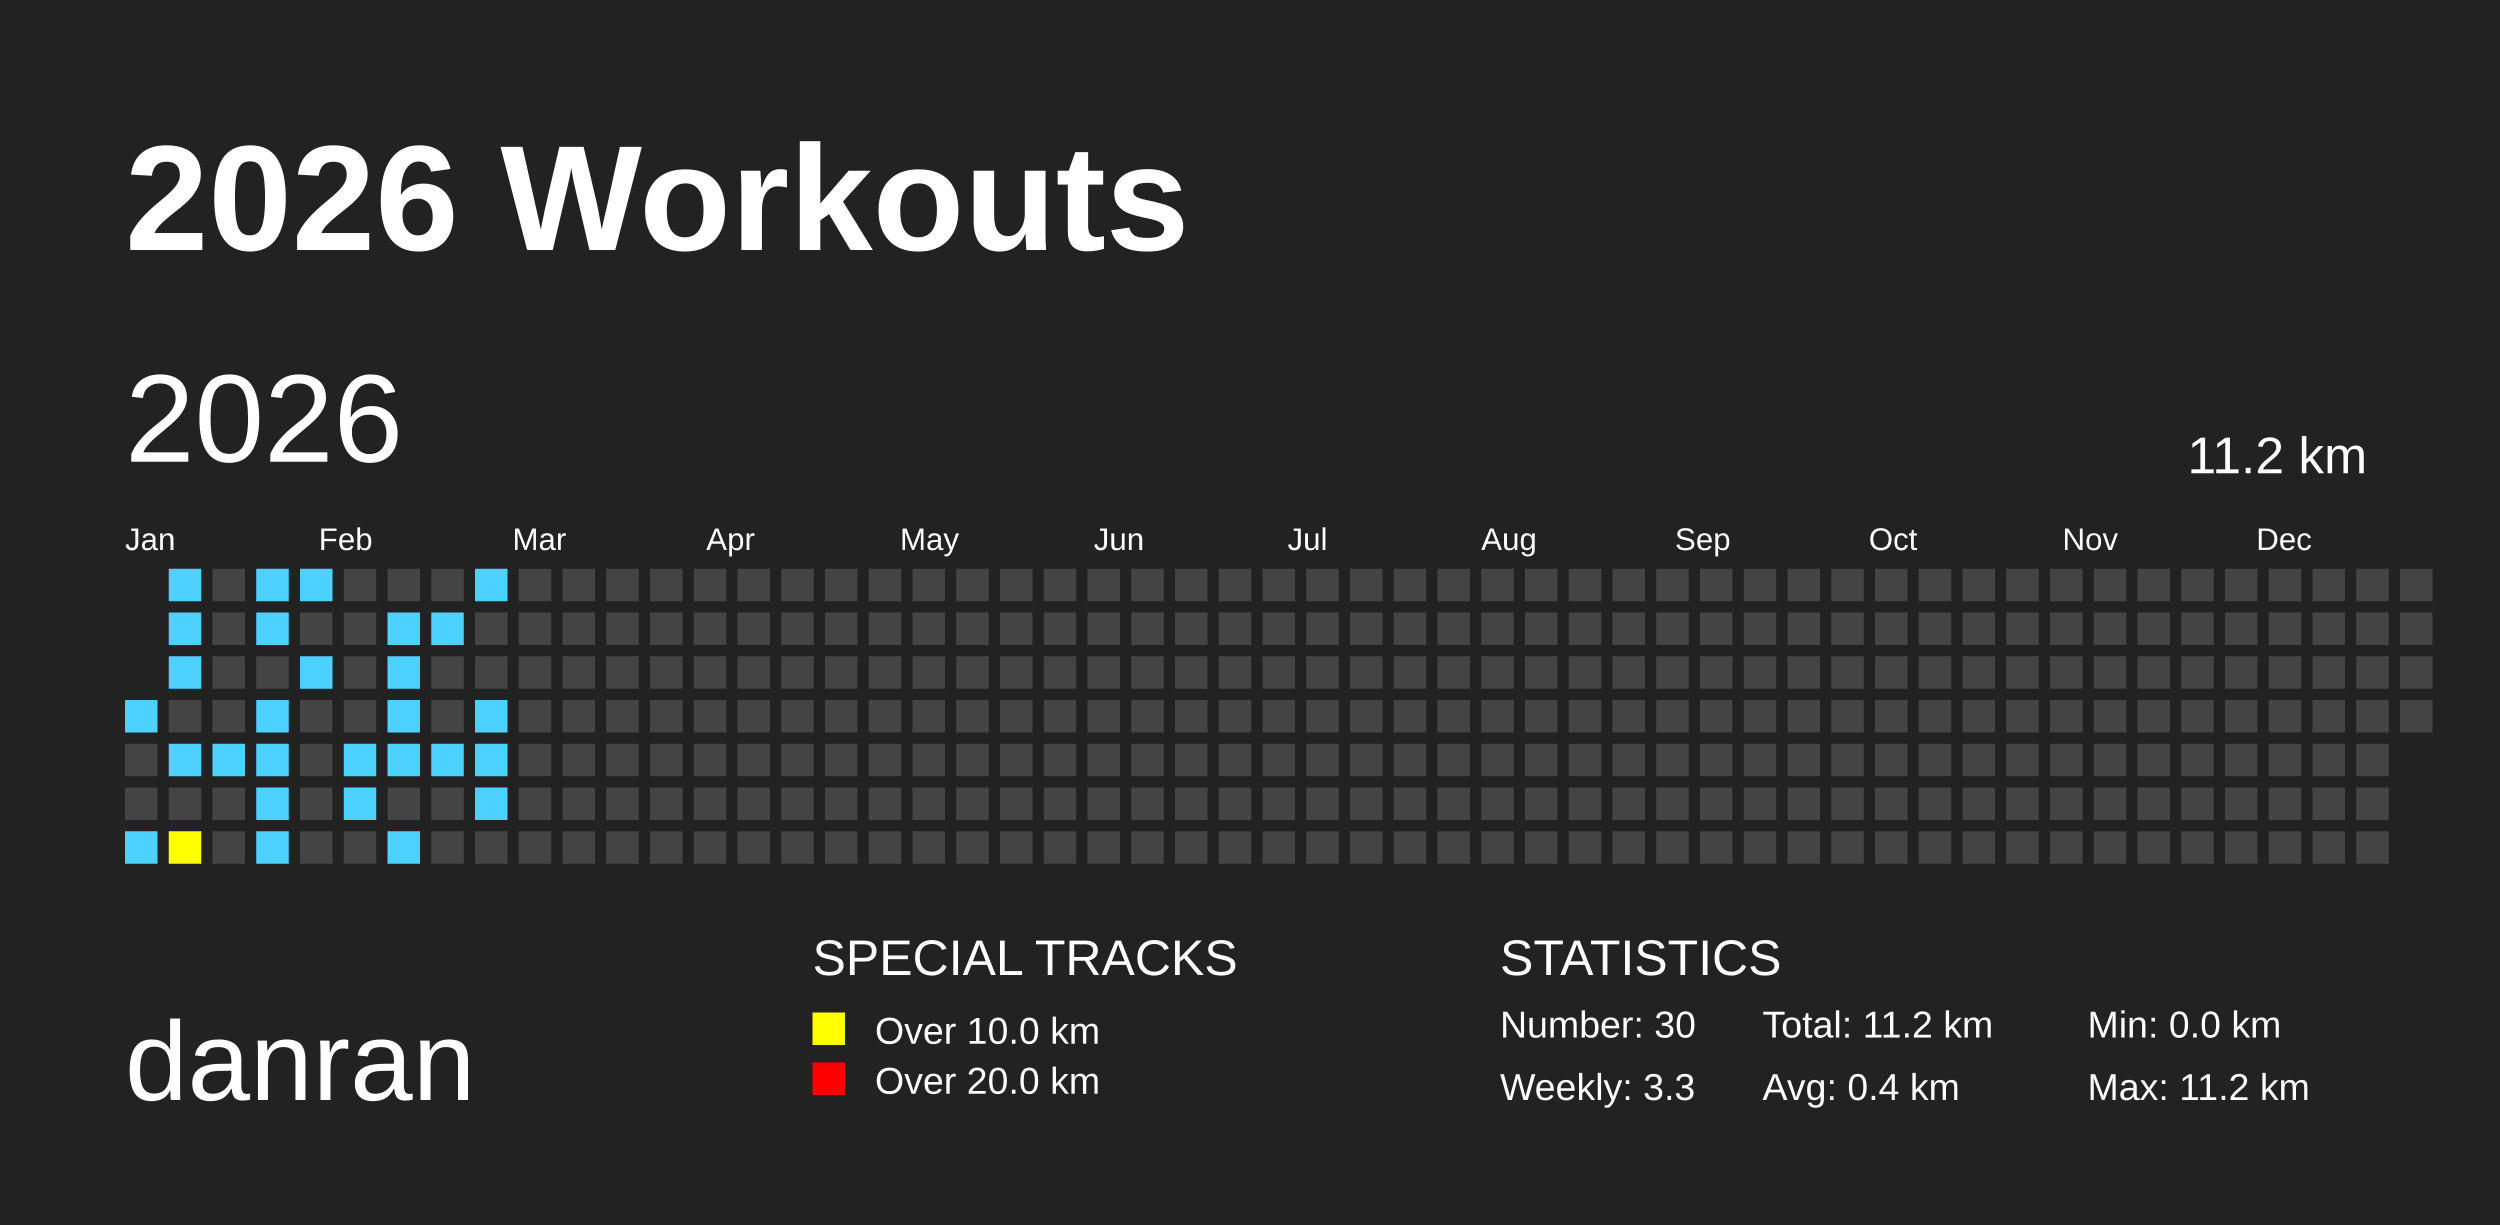
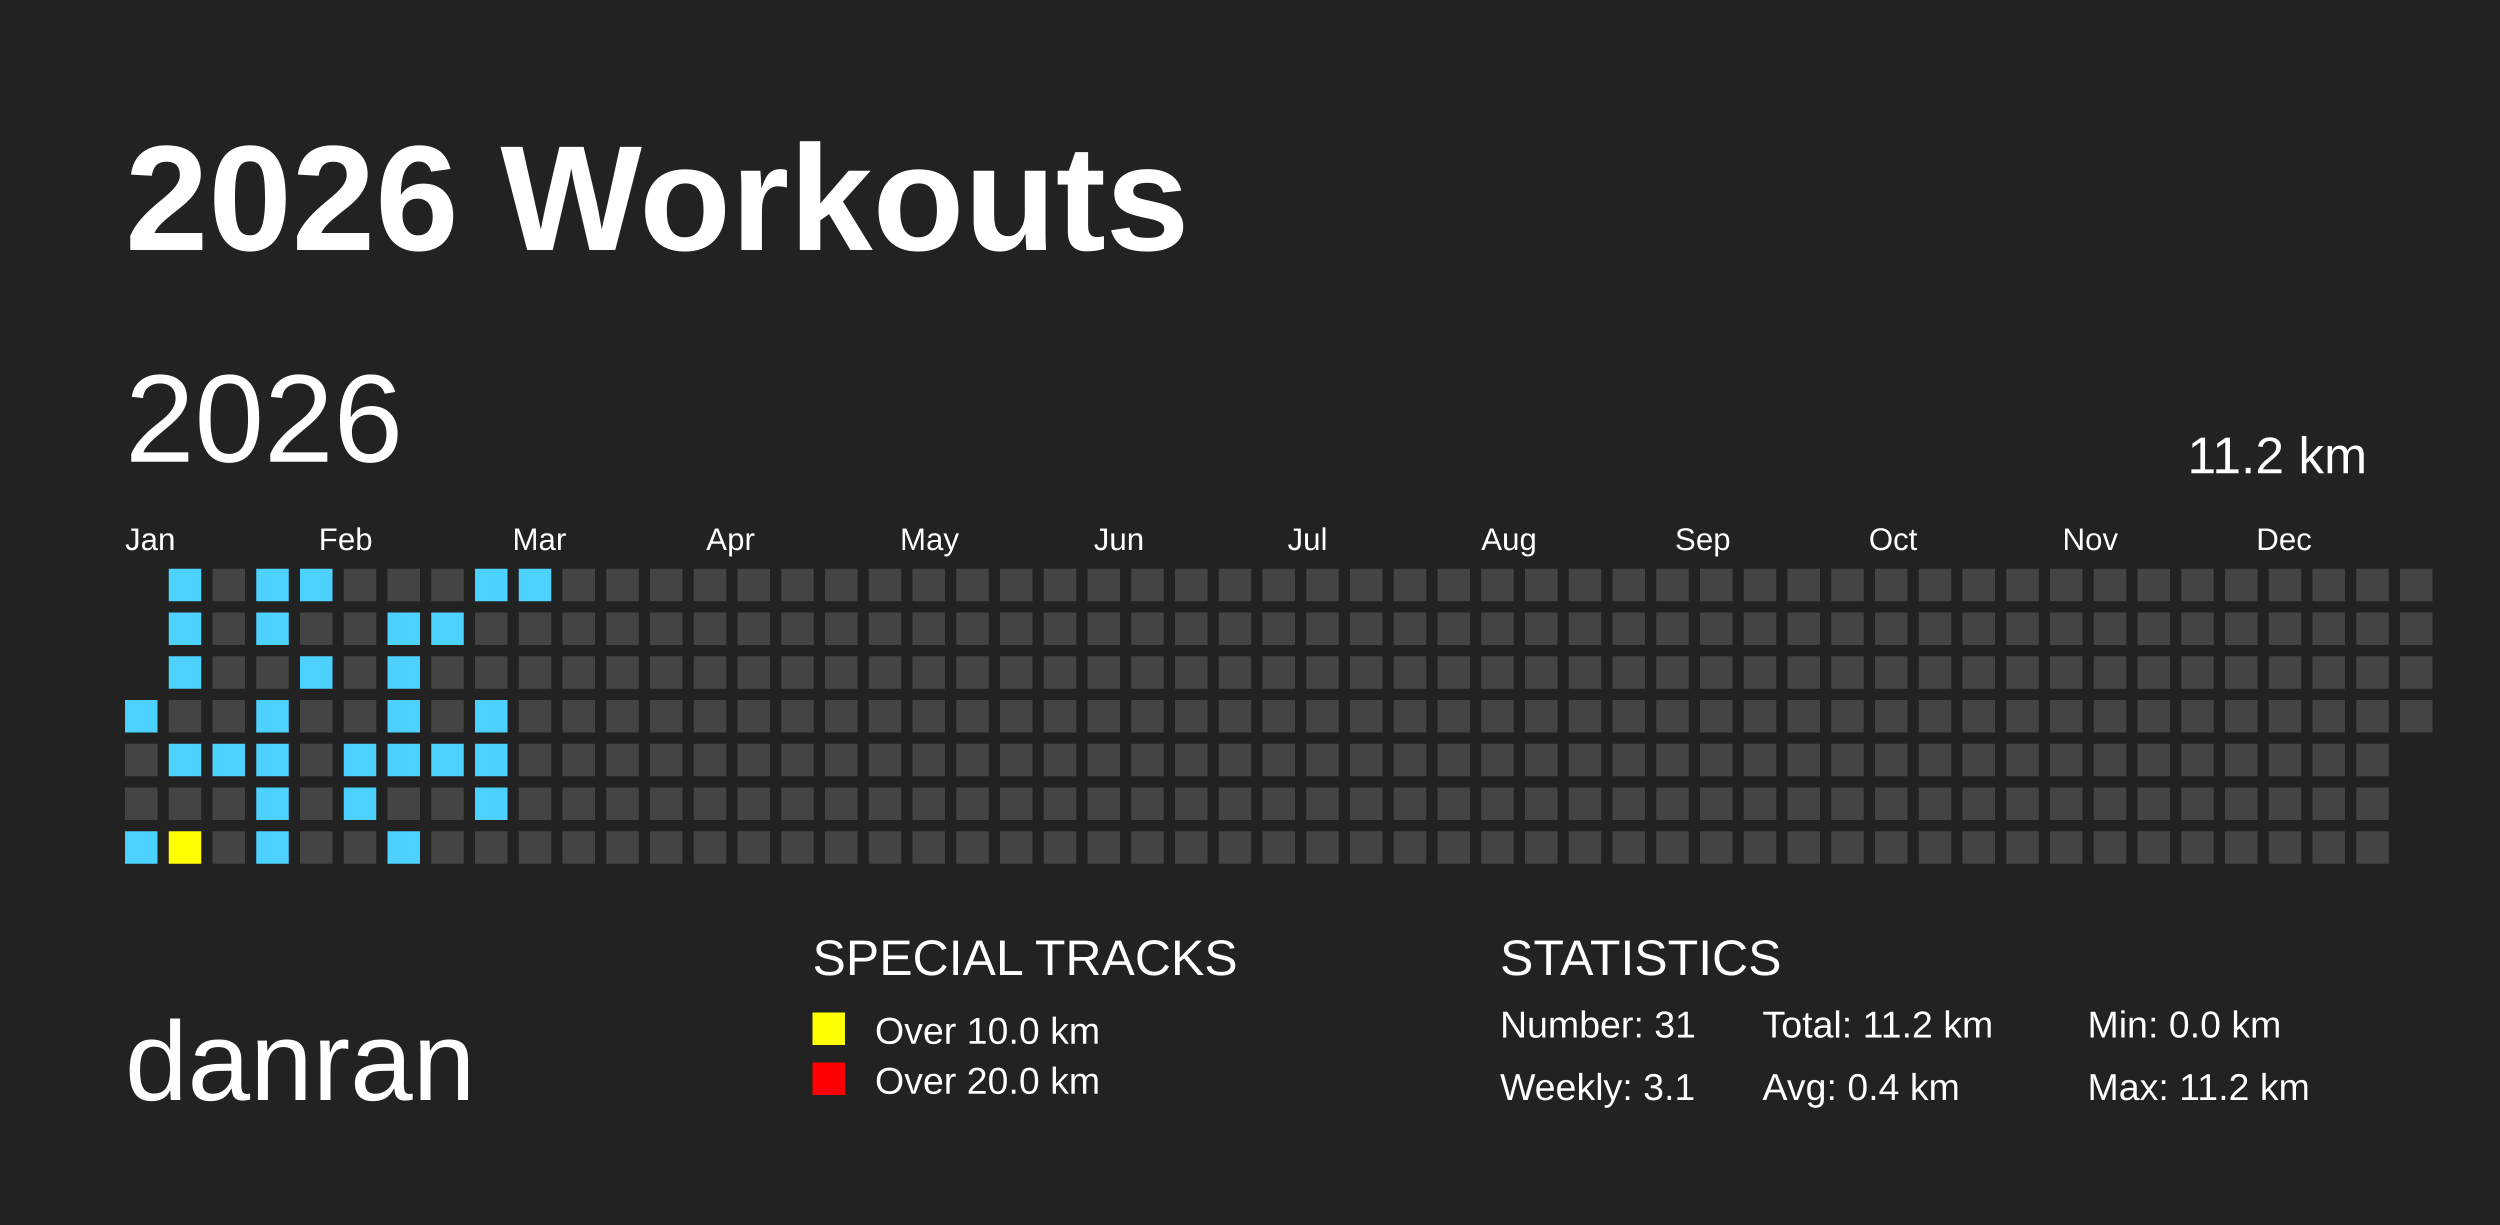
<svg xmlns="http://www.w3.org/2000/svg" baseProfile="full" height="98mm" version="1.1" viewBox="0,0,200,98" width="200mm">
  <defs />
  <rect fill="#222222" height="98" width="200" x="0" y="0" />
  <text fill="#FFFFFF" style="font-size:12px; font-family:Arial; font-weight:bold;" x="10" y="20">2026 Workouts</text>
  <text fill="#FFFFFF" style="font-size:9px; font-family:Arial" x="10" y="88">danran</text>
  <text fill="#FFFFFF" style="font-size:4px; font-family:Arial" x="65" y="78">SPECIAL TRACKS</text>
  <rect fill="yellow" height="2.6" width="2.6" x="65" y="81" />
  <text fill="#FFFFFF" style="font-size:3px; font-family:Arial" x="70" y="83.5">Over 10.0 km</text>
  <rect fill="red" height="2.6" width="2.6" x="65" y="85" />
  <text fill="#FFFFFF" style="font-size:3px; font-family:Arial" x="70" y="87.5">Over 20.0 km</text>
  <text fill="#FFFFFF" style="font-size:4px; font-family:Arial" x="120" y="78">STATISTICS</text>
-   <text fill="#FFFFFF" style="font-size:3px; font-family:Arial" x="120" y="83">Number: 30</text>
-   <text fill="#FFFFFF" style="font-size:3px; font-family:Arial" x="120" y="88">Weekly: 3.3</text>
+   <text fill="#FFFFFF" style="font-size:3px; font-family:Arial" x="120" y="83">Number: 31</text>
+   <text fill="#FFFFFF" style="font-size:3px; font-family:Arial" x="120" y="88">Weekly: 3.1</text>
  <text fill="#FFFFFF" style="font-size:3px; font-family:Arial" x="141" y="83">Total: 11.2 km</text>
  <text fill="#FFFFFF" style="font-size:3px; font-family:Arial" x="141" y="88">Avg: 0.4 km</text>
  <text fill="#FFFFFF" style="font-size:3px; font-family:Arial" x="167" y="83">Min: 0.0 km</text>
  <text fill="#FFFFFF" style="font-size:3px; font-family:Arial" x="167" y="88">Max: 11.2 km</text>
  <text dominant-baseline="hanging" fill="#FFFFFF" style="font-size:10.0px; font-family:Arial;" x="10" y="30">2026</text>
  <text dominant-baseline="hanging" fill="#FFFFFF" style="font-size:4.125px; font-family:Arial;" x="175" y="35">11.2 km</text>
  <text fill="#FFFFFF" style="font-size:2.5px; font-family:Arial" x="10.0" y="44">Jan</text>
  <text fill="#FFFFFF" style="font-size:2.5px; font-family:Arial" x="25.5" y="44">Feb</text>
  <text fill="#FFFFFF" style="font-size:2.5px; font-family:Arial" x="41.0" y="44">Mar</text>
  <text fill="#FFFFFF" style="font-size:2.5px; font-family:Arial" x="56.5" y="44">Apr</text>
  <text fill="#FFFFFF" style="font-size:2.5px; font-family:Arial" x="72.0" y="44">May</text>
  <text fill="#FFFFFF" style="font-size:2.5px; font-family:Arial" x="87.5" y="44">Jun</text>
  <text fill="#FFFFFF" style="font-size:2.5px; font-family:Arial" x="103.0" y="44">Jul</text>
  <text fill="#FFFFFF" style="font-size:2.5px; font-family:Arial" x="118.5" y="44">Aug</text>
  <text fill="#FFFFFF" style="font-size:2.5px; font-family:Arial" x="134.0" y="44">Sep</text>
  <text fill="#FFFFFF" style="font-size:2.5px; font-family:Arial" x="149.5" y="44">Oct</text>
  <text fill="#FFFFFF" style="font-size:2.5px; font-family:Arial" x="165.0" y="44">Nov</text>
  <text fill="#FFFFFF" style="font-size:2.5px; font-family:Arial" x="180.5" y="44">Dec</text>
  <rect fill="#4DD2FF" height="2.6" width="2.6" x="10.0" y="56.0" />
  <rect fill="#444444" height="2.6" width="2.6" x="10.0" y="59.5" />
  <rect fill="#444444" height="2.6" width="2.6" x="10.0" y="63.0" />
  <rect fill="#4DD2FF" height="2.6" width="2.6" x="10.0" y="66.5" />
  <rect fill="#4DD2FF" height="2.6" width="2.6" x="13.5" y="45.5" />
  <rect fill="#4DD2FF" height="2.6" width="2.6" x="13.5" y="49.0" />
  <rect fill="#4DD2FF" height="2.6" width="2.6" x="13.5" y="52.5" />
  <rect fill="#444444" height="2.6" width="2.6" x="13.5" y="56.0" />
  <rect fill="#4DD2FF" height="2.6" width="2.6" x="13.5" y="59.5" />
  <rect fill="#444444" height="2.6" width="2.6" x="13.5" y="63.0" />
  <rect fill="yellow" height="2.6" width="2.6" x="13.5" y="66.5" />
  <rect fill="#444444" height="2.6" width="2.6" x="17.0" y="45.5" />
  <rect fill="#444444" height="2.6" width="2.6" x="17.0" y="49.0" />
  <rect fill="#444444" height="2.6" width="2.6" x="17.0" y="52.5" />
  <rect fill="#444444" height="2.6" width="2.6" x="17.0" y="56.0" />
  <rect fill="#4DD2FF" height="2.6" width="2.6" x="17.0" y="59.5" />
  <rect fill="#444444" height="2.6" width="2.6" x="17.0" y="63.0" />
  <rect fill="#444444" height="2.6" width="2.6" x="17.0" y="66.5" />
  <rect fill="#4DD2FF" height="2.6" width="2.6" x="20.5" y="45.5" />
  <rect fill="#4DD2FF" height="2.6" width="2.6" x="20.5" y="49.0" />
  <rect fill="#444444" height="2.6" width="2.6" x="20.5" y="52.5" />
  <rect fill="#4DD2FF" height="2.6" width="2.6" x="20.5" y="56.0" />
  <rect fill="#4DD2FF" height="2.6" width="2.6" x="20.5" y="59.5" />
  <rect fill="#4DD2FF" height="2.6" width="2.6" x="20.5" y="63.0" />
  <rect fill="#4DD2FF" height="2.6" width="2.6" x="20.5" y="66.5" />
  <rect fill="#4DD2FF" height="2.6" width="2.6" x="24.0" y="45.5" />
  <rect fill="#444444" height="2.6" width="2.6" x="24.0" y="49.0" />
  <rect fill="#4DD2FF" height="2.6" width="2.6" x="24.0" y="52.5" />
  <rect fill="#444444" height="2.6" width="2.6" x="24.0" y="56.0" />
  <rect fill="#444444" height="2.6" width="2.6" x="24.0" y="59.5" />
  <rect fill="#444444" height="2.6" width="2.6" x="24.0" y="63.0" />
  <rect fill="#444444" height="2.6" width="2.6" x="24.0" y="66.5" />
  <rect fill="#444444" height="2.6" width="2.6" x="27.5" y="45.5" />
  <rect fill="#444444" height="2.6" width="2.6" x="27.5" y="49.0" />
  <rect fill="#444444" height="2.6" width="2.6" x="27.5" y="52.5" />
  <rect fill="#444444" height="2.6" width="2.6" x="27.5" y="56.0" />
  <rect fill="#4DD2FF" height="2.6" width="2.6" x="27.5" y="59.5" />
  <rect fill="#4DD2FF" height="2.6" width="2.6" x="27.5" y="63.0" />
  <rect fill="#444444" height="2.6" width="2.6" x="27.5" y="66.5" />
  <rect fill="#444444" height="2.6" width="2.6" x="31.0" y="45.5" />
  <rect fill="#4DD2FF" height="2.6" width="2.6" x="31.0" y="49.0" />
  <rect fill="#4DD2FF" height="2.6" width="2.6" x="31.0" y="52.5" />
  <rect fill="#4DD2FF" height="2.6" width="2.6" x="31.0" y="56.0" />
  <rect fill="#4DD2FF" height="2.6" width="2.6" x="31.0" y="59.5" />
  <rect fill="#444444" height="2.6" width="2.6" x="31.0" y="63.0" />
  <rect fill="#4DD2FF" height="2.6" width="2.6" x="31.0" y="66.5" />
  <rect fill="#444444" height="2.6" width="2.6" x="34.5" y="45.5" />
  <rect fill="#4DD2FF" height="2.6" width="2.6" x="34.5" y="49.0" />
  <rect fill="#444444" height="2.6" width="2.6" x="34.5" y="52.5" />
  <rect fill="#444444" height="2.6" width="2.6" x="34.5" y="56.0" />
  <rect fill="#4DD2FF" height="2.6" width="2.6" x="34.5" y="59.5" />
  <rect fill="#444444" height="2.6" width="2.6" x="34.5" y="63.0" />
  <rect fill="#444444" height="2.6" width="2.6" x="34.5" y="66.5" />
  <rect fill="#4DD2FF" height="2.6" width="2.6" x="38.0" y="45.5" />
  <rect fill="#444444" height="2.6" width="2.6" x="38.0" y="49.0" />
  <rect fill="#444444" height="2.6" width="2.6" x="38.0" y="52.5" />
  <rect fill="#4DD2FF" height="2.6" width="2.6" x="38.0" y="56.0" />
  <rect fill="#4DD2FF" height="2.6" width="2.6" x="38.0" y="59.5" />
  <rect fill="#4DD2FF" height="2.6" width="2.6" x="38.0" y="63.0" />
  <rect fill="#444444" height="2.6" width="2.6" x="38.0" y="66.5" />
-   <rect fill="#444444" height="2.6" width="2.6" x="41.5" y="45.5" />
+   <rect fill="#4DD2FF" height="2.6" width="2.6" x="41.5" y="45.5" />
  <rect fill="#444444" height="2.6" width="2.6" x="41.5" y="49.0" />
  <rect fill="#444444" height="2.6" width="2.6" x="41.5" y="52.5" />
  <rect fill="#444444" height="2.6" width="2.6" x="41.5" y="56.0" />
  <rect fill="#444444" height="2.6" width="2.6" x="41.5" y="59.5" />
  <rect fill="#444444" height="2.6" width="2.6" x="41.5" y="63.0" />
  <rect fill="#444444" height="2.6" width="2.6" x="41.5" y="66.5" />
  <rect fill="#444444" height="2.6" width="2.6" x="45.0" y="45.5" />
  <rect fill="#444444" height="2.6" width="2.6" x="45.0" y="49.0" />
  <rect fill="#444444" height="2.6" width="2.6" x="45.0" y="52.5" />
  <rect fill="#444444" height="2.6" width="2.6" x="45.0" y="56.0" />
  <rect fill="#444444" height="2.6" width="2.6" x="45.0" y="59.5" />
  <rect fill="#444444" height="2.6" width="2.6" x="45.0" y="63.0" />
  <rect fill="#444444" height="2.6" width="2.6" x="45.0" y="66.5" />
  <rect fill="#444444" height="2.6" width="2.6" x="48.5" y="45.5" />
  <rect fill="#444444" height="2.6" width="2.6" x="48.5" y="49.0" />
  <rect fill="#444444" height="2.6" width="2.6" x="48.5" y="52.5" />
  <rect fill="#444444" height="2.6" width="2.6" x="48.5" y="56.0" />
  <rect fill="#444444" height="2.6" width="2.6" x="48.5" y="59.5" />
  <rect fill="#444444" height="2.6" width="2.6" x="48.5" y="63.0" />
  <rect fill="#444444" height="2.6" width="2.6" x="48.5" y="66.5" />
  <rect fill="#444444" height="2.6" width="2.6" x="52.0" y="45.5" />
  <rect fill="#444444" height="2.6" width="2.6" x="52.0" y="49.0" />
  <rect fill="#444444" height="2.6" width="2.6" x="52.0" y="52.5" />
  <rect fill="#444444" height="2.6" width="2.6" x="52.0" y="56.0" />
  <rect fill="#444444" height="2.6" width="2.6" x="52.0" y="59.5" />
  <rect fill="#444444" height="2.6" width="2.6" x="52.0" y="63.0" />
  <rect fill="#444444" height="2.6" width="2.6" x="52.0" y="66.5" />
  <rect fill="#444444" height="2.6" width="2.6" x="55.5" y="45.5" />
  <rect fill="#444444" height="2.6" width="2.6" x="55.5" y="49.0" />
  <rect fill="#444444" height="2.6" width="2.6" x="55.5" y="52.5" />
  <rect fill="#444444" height="2.6" width="2.6" x="55.5" y="56.0" />
  <rect fill="#444444" height="2.6" width="2.6" x="55.5" y="59.5" />
  <rect fill="#444444" height="2.6" width="2.6" x="55.5" y="63.0" />
  <rect fill="#444444" height="2.6" width="2.6" x="55.5" y="66.5" />
  <rect fill="#444444" height="2.6" width="2.6" x="59.0" y="45.5" />
  <rect fill="#444444" height="2.6" width="2.6" x="59.0" y="49.0" />
  <rect fill="#444444" height="2.6" width="2.6" x="59.0" y="52.5" />
  <rect fill="#444444" height="2.6" width="2.6" x="59.0" y="56.0" />
  <rect fill="#444444" height="2.6" width="2.6" x="59.0" y="59.5" />
  <rect fill="#444444" height="2.6" width="2.6" x="59.0" y="63.0" />
  <rect fill="#444444" height="2.6" width="2.6" x="59.0" y="66.5" />
  <rect fill="#444444" height="2.6" width="2.6" x="62.5" y="45.5" />
  <rect fill="#444444" height="2.6" width="2.6" x="62.5" y="49.0" />
  <rect fill="#444444" height="2.6" width="2.6" x="62.5" y="52.5" />
  <rect fill="#444444" height="2.6" width="2.6" x="62.5" y="56.0" />
  <rect fill="#444444" height="2.6" width="2.6" x="62.5" y="59.5" />
  <rect fill="#444444" height="2.6" width="2.6" x="62.5" y="63.0" />
  <rect fill="#444444" height="2.6" width="2.6" x="62.5" y="66.5" />
  <rect fill="#444444" height="2.6" width="2.6" x="66.0" y="45.5" />
  <rect fill="#444444" height="2.6" width="2.6" x="66.0" y="49.0" />
  <rect fill="#444444" height="2.6" width="2.6" x="66.0" y="52.5" />
  <rect fill="#444444" height="2.6" width="2.6" x="66.0" y="56.0" />
  <rect fill="#444444" height="2.6" width="2.6" x="66.0" y="59.5" />
  <rect fill="#444444" height="2.6" width="2.6" x="66.0" y="63.0" />
  <rect fill="#444444" height="2.6" width="2.6" x="66.0" y="66.5" />
  <rect fill="#444444" height="2.6" width="2.6" x="69.5" y="45.5" />
  <rect fill="#444444" height="2.6" width="2.6" x="69.5" y="49.0" />
  <rect fill="#444444" height="2.6" width="2.6" x="69.5" y="52.5" />
  <rect fill="#444444" height="2.6" width="2.6" x="69.5" y="56.0" />
  <rect fill="#444444" height="2.6" width="2.6" x="69.5" y="59.5" />
  <rect fill="#444444" height="2.6" width="2.6" x="69.5" y="63.0" />
  <rect fill="#444444" height="2.6" width="2.6" x="69.5" y="66.5" />
  <rect fill="#444444" height="2.6" width="2.6" x="73.0" y="45.5" />
  <rect fill="#444444" height="2.6" width="2.6" x="73.0" y="49.0" />
  <rect fill="#444444" height="2.6" width="2.6" x="73.0" y="52.5" />
  <rect fill="#444444" height="2.6" width="2.6" x="73.0" y="56.0" />
  <rect fill="#444444" height="2.6" width="2.6" x="73.0" y="59.5" />
  <rect fill="#444444" height="2.6" width="2.6" x="73.0" y="63.0" />
  <rect fill="#444444" height="2.6" width="2.6" x="73.0" y="66.5" />
  <rect fill="#444444" height="2.6" width="2.6" x="76.5" y="45.5" />
  <rect fill="#444444" height="2.6" width="2.6" x="76.5" y="49.0" />
  <rect fill="#444444" height="2.6" width="2.6" x="76.5" y="52.5" />
  <rect fill="#444444" height="2.6" width="2.6" x="76.5" y="56.0" />
  <rect fill="#444444" height="2.6" width="2.6" x="76.5" y="59.5" />
  <rect fill="#444444" height="2.6" width="2.6" x="76.5" y="63.0" />
  <rect fill="#444444" height="2.6" width="2.6" x="76.5" y="66.5" />
  <rect fill="#444444" height="2.6" width="2.6" x="80.0" y="45.5" />
  <rect fill="#444444" height="2.6" width="2.6" x="80.0" y="49.0" />
  <rect fill="#444444" height="2.6" width="2.6" x="80.0" y="52.5" />
  <rect fill="#444444" height="2.6" width="2.6" x="80.0" y="56.0" />
  <rect fill="#444444" height="2.6" width="2.6" x="80.0" y="59.5" />
  <rect fill="#444444" height="2.6" width="2.6" x="80.0" y="63.0" />
  <rect fill="#444444" height="2.6" width="2.6" x="80.0" y="66.5" />
  <rect fill="#444444" height="2.6" width="2.6" x="83.5" y="45.5" />
  <rect fill="#444444" height="2.6" width="2.6" x="83.5" y="49.0" />
  <rect fill="#444444" height="2.6" width="2.6" x="83.5" y="52.5" />
  <rect fill="#444444" height="2.6" width="2.6" x="83.5" y="56.0" />
  <rect fill="#444444" height="2.6" width="2.6" x="83.5" y="59.5" />
  <rect fill="#444444" height="2.6" width="2.6" x="83.5" y="63.0" />
  <rect fill="#444444" height="2.6" width="2.6" x="83.5" y="66.5" />
  <rect fill="#444444" height="2.6" width="2.6" x="87.0" y="45.5" />
  <rect fill="#444444" height="2.6" width="2.6" x="87.0" y="49.0" />
  <rect fill="#444444" height="2.6" width="2.6" x="87.0" y="52.5" />
  <rect fill="#444444" height="2.6" width="2.6" x="87.0" y="56.0" />
  <rect fill="#444444" height="2.6" width="2.6" x="87.0" y="59.5" />
  <rect fill="#444444" height="2.6" width="2.6" x="87.0" y="63.0" />
  <rect fill="#444444" height="2.6" width="2.6" x="87.0" y="66.5" />
  <rect fill="#444444" height="2.6" width="2.6" x="90.5" y="45.5" />
  <rect fill="#444444" height="2.6" width="2.6" x="90.5" y="49.0" />
  <rect fill="#444444" height="2.6" width="2.6" x="90.5" y="52.5" />
  <rect fill="#444444" height="2.6" width="2.6" x="90.5" y="56.0" />
  <rect fill="#444444" height="2.6" width="2.6" x="90.5" y="59.5" />
  <rect fill="#444444" height="2.6" width="2.6" x="90.5" y="63.0" />
  <rect fill="#444444" height="2.6" width="2.6" x="90.5" y="66.5" />
  <rect fill="#444444" height="2.6" width="2.6" x="94.0" y="45.5" />
  <rect fill="#444444" height="2.6" width="2.6" x="94.0" y="49.0" />
  <rect fill="#444444" height="2.6" width="2.6" x="94.0" y="52.5" />
  <rect fill="#444444" height="2.6" width="2.6" x="94.0" y="56.0" />
  <rect fill="#444444" height="2.6" width="2.6" x="94.0" y="59.5" />
  <rect fill="#444444" height="2.6" width="2.6" x="94.0" y="63.0" />
  <rect fill="#444444" height="2.6" width="2.6" x="94.0" y="66.5" />
  <rect fill="#444444" height="2.6" width="2.6" x="97.5" y="45.5" />
  <rect fill="#444444" height="2.6" width="2.6" x="97.5" y="49.0" />
  <rect fill="#444444" height="2.6" width="2.6" x="97.5" y="52.5" />
  <rect fill="#444444" height="2.6" width="2.6" x="97.5" y="56.0" />
  <rect fill="#444444" height="2.6" width="2.6" x="97.5" y="59.5" />
  <rect fill="#444444" height="2.6" width="2.6" x="97.5" y="63.0" />
  <rect fill="#444444" height="2.6" width="2.6" x="97.5" y="66.5" />
  <rect fill="#444444" height="2.6" width="2.6" x="101.0" y="45.5" />
  <rect fill="#444444" height="2.6" width="2.6" x="101.0" y="49.0" />
  <rect fill="#444444" height="2.6" width="2.6" x="101.0" y="52.5" />
  <rect fill="#444444" height="2.6" width="2.6" x="101.0" y="56.0" />
  <rect fill="#444444" height="2.6" width="2.6" x="101.0" y="59.5" />
  <rect fill="#444444" height="2.6" width="2.6" x="101.0" y="63.0" />
  <rect fill="#444444" height="2.6" width="2.6" x="101.0" y="66.5" />
  <rect fill="#444444" height="2.6" width="2.6" x="104.5" y="45.5" />
  <rect fill="#444444" height="2.6" width="2.6" x="104.5" y="49.0" />
  <rect fill="#444444" height="2.6" width="2.6" x="104.5" y="52.5" />
  <rect fill="#444444" height="2.6" width="2.6" x="104.5" y="56.0" />
  <rect fill="#444444" height="2.6" width="2.6" x="104.5" y="59.5" />
  <rect fill="#444444" height="2.6" width="2.6" x="104.5" y="63.0" />
  <rect fill="#444444" height="2.6" width="2.6" x="104.5" y="66.5" />
  <rect fill="#444444" height="2.6" width="2.6" x="108.0" y="45.5" />
  <rect fill="#444444" height="2.6" width="2.6" x="108.0" y="49.0" />
  <rect fill="#444444" height="2.6" width="2.6" x="108.0" y="52.5" />
  <rect fill="#444444" height="2.6" width="2.6" x="108.0" y="56.0" />
  <rect fill="#444444" height="2.6" width="2.6" x="108.0" y="59.5" />
  <rect fill="#444444" height="2.6" width="2.6" x="108.0" y="63.0" />
  <rect fill="#444444" height="2.6" width="2.6" x="108.0" y="66.5" />
  <rect fill="#444444" height="2.6" width="2.6" x="111.5" y="45.5" />
  <rect fill="#444444" height="2.6" width="2.6" x="111.5" y="49.0" />
  <rect fill="#444444" height="2.6" width="2.6" x="111.5" y="52.5" />
  <rect fill="#444444" height="2.6" width="2.6" x="111.5" y="56.0" />
  <rect fill="#444444" height="2.6" width="2.6" x="111.5" y="59.5" />
  <rect fill="#444444" height="2.6" width="2.6" x="111.5" y="63.0" />
  <rect fill="#444444" height="2.6" width="2.6" x="111.5" y="66.5" />
  <rect fill="#444444" height="2.6" width="2.6" x="115.0" y="45.5" />
  <rect fill="#444444" height="2.6" width="2.6" x="115.0" y="49.0" />
  <rect fill="#444444" height="2.6" width="2.6" x="115.0" y="52.5" />
  <rect fill="#444444" height="2.6" width="2.6" x="115.0" y="56.0" />
  <rect fill="#444444" height="2.6" width="2.6" x="115.0" y="59.5" />
  <rect fill="#444444" height="2.6" width="2.6" x="115.0" y="63.0" />
  <rect fill="#444444" height="2.6" width="2.6" x="115.0" y="66.5" />
  <rect fill="#444444" height="2.6" width="2.6" x="118.5" y="45.5" />
  <rect fill="#444444" height="2.6" width="2.6" x="118.5" y="49.0" />
  <rect fill="#444444" height="2.6" width="2.6" x="118.5" y="52.5" />
  <rect fill="#444444" height="2.6" width="2.6" x="118.5" y="56.0" />
  <rect fill="#444444" height="2.6" width="2.6" x="118.5" y="59.5" />
  <rect fill="#444444" height="2.6" width="2.6" x="118.5" y="63.0" />
  <rect fill="#444444" height="2.6" width="2.6" x="118.5" y="66.5" />
  <rect fill="#444444" height="2.6" width="2.6" x="122.0" y="45.5" />
  <rect fill="#444444" height="2.6" width="2.6" x="122.0" y="49.0" />
  <rect fill="#444444" height="2.6" width="2.6" x="122.0" y="52.5" />
  <rect fill="#444444" height="2.6" width="2.6" x="122.0" y="56.0" />
  <rect fill="#444444" height="2.6" width="2.6" x="122.0" y="59.5" />
  <rect fill="#444444" height="2.6" width="2.6" x="122.0" y="63.0" />
  <rect fill="#444444" height="2.6" width="2.6" x="122.0" y="66.5" />
  <rect fill="#444444" height="2.6" width="2.6" x="125.5" y="45.5" />
  <rect fill="#444444" height="2.6" width="2.6" x="125.5" y="49.0" />
  <rect fill="#444444" height="2.6" width="2.6" x="125.5" y="52.5" />
  <rect fill="#444444" height="2.6" width="2.6" x="125.5" y="56.0" />
  <rect fill="#444444" height="2.6" width="2.6" x="125.5" y="59.5" />
  <rect fill="#444444" height="2.6" width="2.6" x="125.5" y="63.0" />
  <rect fill="#444444" height="2.6" width="2.6" x="125.5" y="66.5" />
  <rect fill="#444444" height="2.6" width="2.6" x="129.0" y="45.5" />
  <rect fill="#444444" height="2.6" width="2.6" x="129.0" y="49.0" />
  <rect fill="#444444" height="2.6" width="2.6" x="129.0" y="52.5" />
  <rect fill="#444444" height="2.6" width="2.6" x="129.0" y="56.0" />
  <rect fill="#444444" height="2.6" width="2.6" x="129.0" y="59.5" />
  <rect fill="#444444" height="2.6" width="2.6" x="129.0" y="63.0" />
  <rect fill="#444444" height="2.6" width="2.6" x="129.0" y="66.5" />
  <rect fill="#444444" height="2.6" width="2.6" x="132.5" y="45.5" />
  <rect fill="#444444" height="2.6" width="2.6" x="132.5" y="49.0" />
  <rect fill="#444444" height="2.6" width="2.6" x="132.5" y="52.5" />
  <rect fill="#444444" height="2.6" width="2.6" x="132.5" y="56.0" />
  <rect fill="#444444" height="2.6" width="2.6" x="132.5" y="59.5" />
  <rect fill="#444444" height="2.6" width="2.6" x="132.5" y="63.0" />
  <rect fill="#444444" height="2.6" width="2.6" x="132.5" y="66.5" />
  <rect fill="#444444" height="2.6" width="2.6" x="136.0" y="45.5" />
  <rect fill="#444444" height="2.6" width="2.6" x="136.0" y="49.0" />
  <rect fill="#444444" height="2.6" width="2.6" x="136.0" y="52.5" />
  <rect fill="#444444" height="2.6" width="2.6" x="136.0" y="56.0" />
  <rect fill="#444444" height="2.6" width="2.6" x="136.0" y="59.5" />
  <rect fill="#444444" height="2.6" width="2.6" x="136.0" y="63.0" />
  <rect fill="#444444" height="2.6" width="2.6" x="136.0" y="66.5" />
  <rect fill="#444444" height="2.6" width="2.6" x="139.5" y="45.5" />
  <rect fill="#444444" height="2.6" width="2.6" x="139.5" y="49.0" />
  <rect fill="#444444" height="2.6" width="2.6" x="139.5" y="52.5" />
  <rect fill="#444444" height="2.6" width="2.6" x="139.5" y="56.0" />
  <rect fill="#444444" height="2.6" width="2.6" x="139.5" y="59.5" />
  <rect fill="#444444" height="2.6" width="2.6" x="139.5" y="63.0" />
  <rect fill="#444444" height="2.6" width="2.6" x="139.5" y="66.5" />
  <rect fill="#444444" height="2.6" width="2.6" x="143.0" y="45.5" />
  <rect fill="#444444" height="2.6" width="2.6" x="143.0" y="49.0" />
  <rect fill="#444444" height="2.6" width="2.6" x="143.0" y="52.5" />
  <rect fill="#444444" height="2.6" width="2.6" x="143.0" y="56.0" />
  <rect fill="#444444" height="2.6" width="2.6" x="143.0" y="59.5" />
  <rect fill="#444444" height="2.6" width="2.6" x="143.0" y="63.0" />
  <rect fill="#444444" height="2.6" width="2.6" x="143.0" y="66.5" />
  <rect fill="#444444" height="2.6" width="2.6" x="146.5" y="45.5" />
  <rect fill="#444444" height="2.6" width="2.6" x="146.5" y="49.0" />
  <rect fill="#444444" height="2.6" width="2.6" x="146.5" y="52.5" />
  <rect fill="#444444" height="2.6" width="2.6" x="146.5" y="56.0" />
  <rect fill="#444444" height="2.6" width="2.6" x="146.5" y="59.5" />
  <rect fill="#444444" height="2.6" width="2.6" x="146.5" y="63.0" />
  <rect fill="#444444" height="2.6" width="2.6" x="146.5" y="66.5" />
  <rect fill="#444444" height="2.6" width="2.6" x="150.0" y="45.5" />
  <rect fill="#444444" height="2.6" width="2.6" x="150.0" y="49.0" />
  <rect fill="#444444" height="2.6" width="2.6" x="150.0" y="52.5" />
  <rect fill="#444444" height="2.6" width="2.6" x="150.0" y="56.0" />
  <rect fill="#444444" height="2.6" width="2.6" x="150.0" y="59.5" />
  <rect fill="#444444" height="2.6" width="2.6" x="150.0" y="63.0" />
  <rect fill="#444444" height="2.6" width="2.6" x="150.0" y="66.5" />
  <rect fill="#444444" height="2.6" width="2.6" x="153.5" y="45.5" />
  <rect fill="#444444" height="2.6" width="2.6" x="153.5" y="49.0" />
  <rect fill="#444444" height="2.6" width="2.6" x="153.5" y="52.5" />
  <rect fill="#444444" height="2.6" width="2.6" x="153.5" y="56.0" />
  <rect fill="#444444" height="2.6" width="2.6" x="153.5" y="59.5" />
  <rect fill="#444444" height="2.6" width="2.6" x="153.5" y="63.0" />
  <rect fill="#444444" height="2.6" width="2.6" x="153.5" y="66.5" />
  <rect fill="#444444" height="2.6" width="2.6" x="157.0" y="45.5" />
  <rect fill="#444444" height="2.6" width="2.6" x="157.0" y="49.0" />
  <rect fill="#444444" height="2.6" width="2.6" x="157.0" y="52.5" />
  <rect fill="#444444" height="2.6" width="2.6" x="157.0" y="56.0" />
  <rect fill="#444444" height="2.6" width="2.6" x="157.0" y="59.5" />
  <rect fill="#444444" height="2.6" width="2.6" x="157.0" y="63.0" />
  <rect fill="#444444" height="2.6" width="2.6" x="157.0" y="66.5" />
  <rect fill="#444444" height="2.6" width="2.6" x="160.5" y="45.5" />
  <rect fill="#444444" height="2.6" width="2.6" x="160.5" y="49.0" />
  <rect fill="#444444" height="2.6" width="2.6" x="160.5" y="52.5" />
  <rect fill="#444444" height="2.6" width="2.6" x="160.5" y="56.0" />
  <rect fill="#444444" height="2.6" width="2.6" x="160.5" y="59.5" />
  <rect fill="#444444" height="2.6" width="2.6" x="160.5" y="63.0" />
  <rect fill="#444444" height="2.6" width="2.6" x="160.5" y="66.5" />
  <rect fill="#444444" height="2.6" width="2.6" x="164.0" y="45.5" />
  <rect fill="#444444" height="2.6" width="2.6" x="164.0" y="49.0" />
  <rect fill="#444444" height="2.6" width="2.6" x="164.0" y="52.5" />
  <rect fill="#444444" height="2.6" width="2.6" x="164.0" y="56.0" />
  <rect fill="#444444" height="2.6" width="2.6" x="164.0" y="59.5" />
  <rect fill="#444444" height="2.6" width="2.6" x="164.0" y="63.0" />
  <rect fill="#444444" height="2.6" width="2.6" x="164.0" y="66.5" />
  <rect fill="#444444" height="2.6" width="2.6" x="167.5" y="45.5" />
  <rect fill="#444444" height="2.6" width="2.6" x="167.5" y="49.0" />
  <rect fill="#444444" height="2.6" width="2.6" x="167.5" y="52.5" />
  <rect fill="#444444" height="2.6" width="2.6" x="167.5" y="56.0" />
  <rect fill="#444444" height="2.6" width="2.6" x="167.5" y="59.5" />
  <rect fill="#444444" height="2.6" width="2.6" x="167.5" y="63.0" />
  <rect fill="#444444" height="2.6" width="2.6" x="167.5" y="66.5" />
  <rect fill="#444444" height="2.6" width="2.6" x="171.0" y="45.5" />
  <rect fill="#444444" height="2.6" width="2.6" x="171.0" y="49.0" />
  <rect fill="#444444" height="2.6" width="2.6" x="171.0" y="52.5" />
  <rect fill="#444444" height="2.6" width="2.6" x="171.0" y="56.0" />
  <rect fill="#444444" height="2.6" width="2.6" x="171.0" y="59.5" />
  <rect fill="#444444" height="2.6" width="2.6" x="171.0" y="63.0" />
  <rect fill="#444444" height="2.6" width="2.6" x="171.0" y="66.5" />
  <rect fill="#444444" height="2.6" width="2.6" x="174.5" y="45.5" />
  <rect fill="#444444" height="2.6" width="2.6" x="174.5" y="49.0" />
  <rect fill="#444444" height="2.6" width="2.6" x="174.5" y="52.5" />
  <rect fill="#444444" height="2.6" width="2.6" x="174.5" y="56.0" />
  <rect fill="#444444" height="2.6" width="2.6" x="174.5" y="59.5" />
  <rect fill="#444444" height="2.6" width="2.6" x="174.5" y="63.0" />
  <rect fill="#444444" height="2.6" width="2.6" x="174.5" y="66.5" />
  <rect fill="#444444" height="2.6" width="2.6" x="178.0" y="45.5" />
  <rect fill="#444444" height="2.6" width="2.6" x="178.0" y="49.0" />
  <rect fill="#444444" height="2.6" width="2.6" x="178.0" y="52.5" />
  <rect fill="#444444" height="2.6" width="2.6" x="178.0" y="56.0" />
  <rect fill="#444444" height="2.6" width="2.6" x="178.0" y="59.5" />
  <rect fill="#444444" height="2.6" width="2.6" x="178.0" y="63.0" />
  <rect fill="#444444" height="2.6" width="2.6" x="178.0" y="66.5" />
  <rect fill="#444444" height="2.6" width="2.6" x="181.5" y="45.5" />
  <rect fill="#444444" height="2.6" width="2.6" x="181.5" y="49.0" />
  <rect fill="#444444" height="2.6" width="2.6" x="181.5" y="52.5" />
  <rect fill="#444444" height="2.6" width="2.6" x="181.5" y="56.0" />
  <rect fill="#444444" height="2.6" width="2.6" x="181.5" y="59.5" />
  <rect fill="#444444" height="2.6" width="2.6" x="181.5" y="63.0" />
  <rect fill="#444444" height="2.6" width="2.6" x="181.5" y="66.5" />
  <rect fill="#444444" height="2.6" width="2.6" x="185.0" y="45.5" />
  <rect fill="#444444" height="2.6" width="2.6" x="185.0" y="49.0" />
  <rect fill="#444444" height="2.6" width="2.6" x="185.0" y="52.5" />
  <rect fill="#444444" height="2.6" width="2.6" x="185.0" y="56.0" />
  <rect fill="#444444" height="2.6" width="2.6" x="185.0" y="59.5" />
  <rect fill="#444444" height="2.6" width="2.6" x="185.0" y="63.0" />
  <rect fill="#444444" height="2.6" width="2.6" x="185.0" y="66.5" />
  <rect fill="#444444" height="2.6" width="2.6" x="188.5" y="45.5" />
  <rect fill="#444444" height="2.6" width="2.6" x="188.5" y="49.0" />
  <rect fill="#444444" height="2.6" width="2.6" x="188.5" y="52.5" />
  <rect fill="#444444" height="2.6" width="2.6" x="188.5" y="56.0" />
  <rect fill="#444444" height="2.6" width="2.6" x="188.5" y="59.5" />
  <rect fill="#444444" height="2.6" width="2.6" x="188.5" y="63.0" />
  <rect fill="#444444" height="2.6" width="2.6" x="188.5" y="66.5" />
  <rect fill="#444444" height="2.6" width="2.6" x="192.0" y="45.5" />
  <rect fill="#444444" height="2.6" width="2.6" x="192.0" y="49.0" />
  <rect fill="#444444" height="2.6" width="2.6" x="192.0" y="52.5" />
  <rect fill="#444444" height="2.6" width="2.6" x="192.0" y="56.0" />
</svg>
